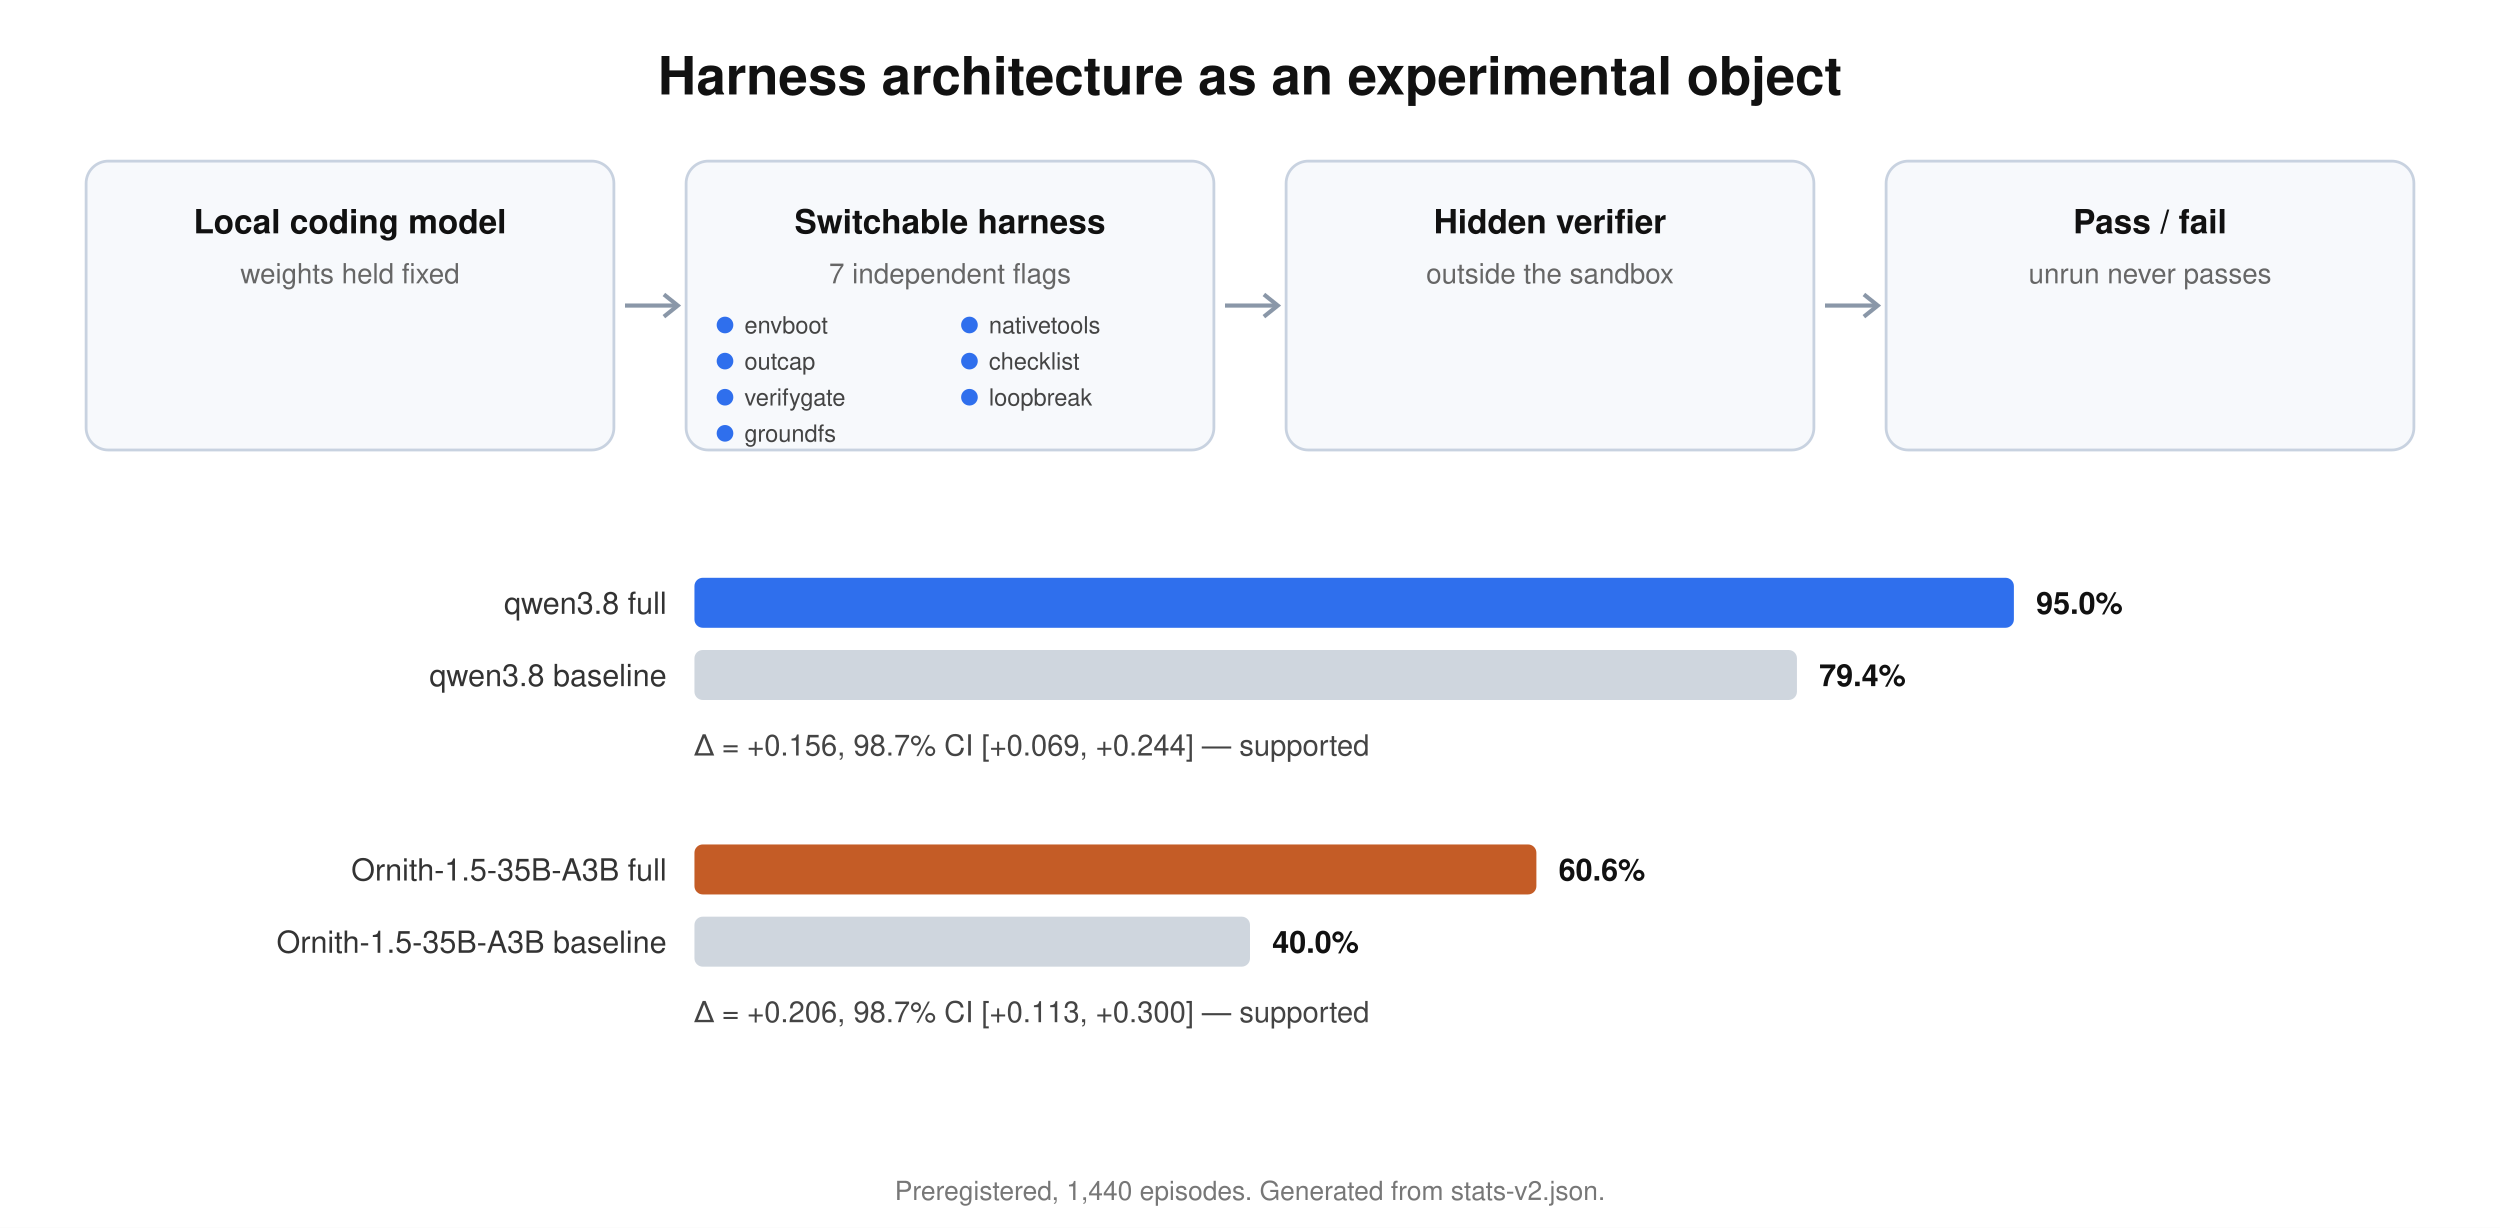
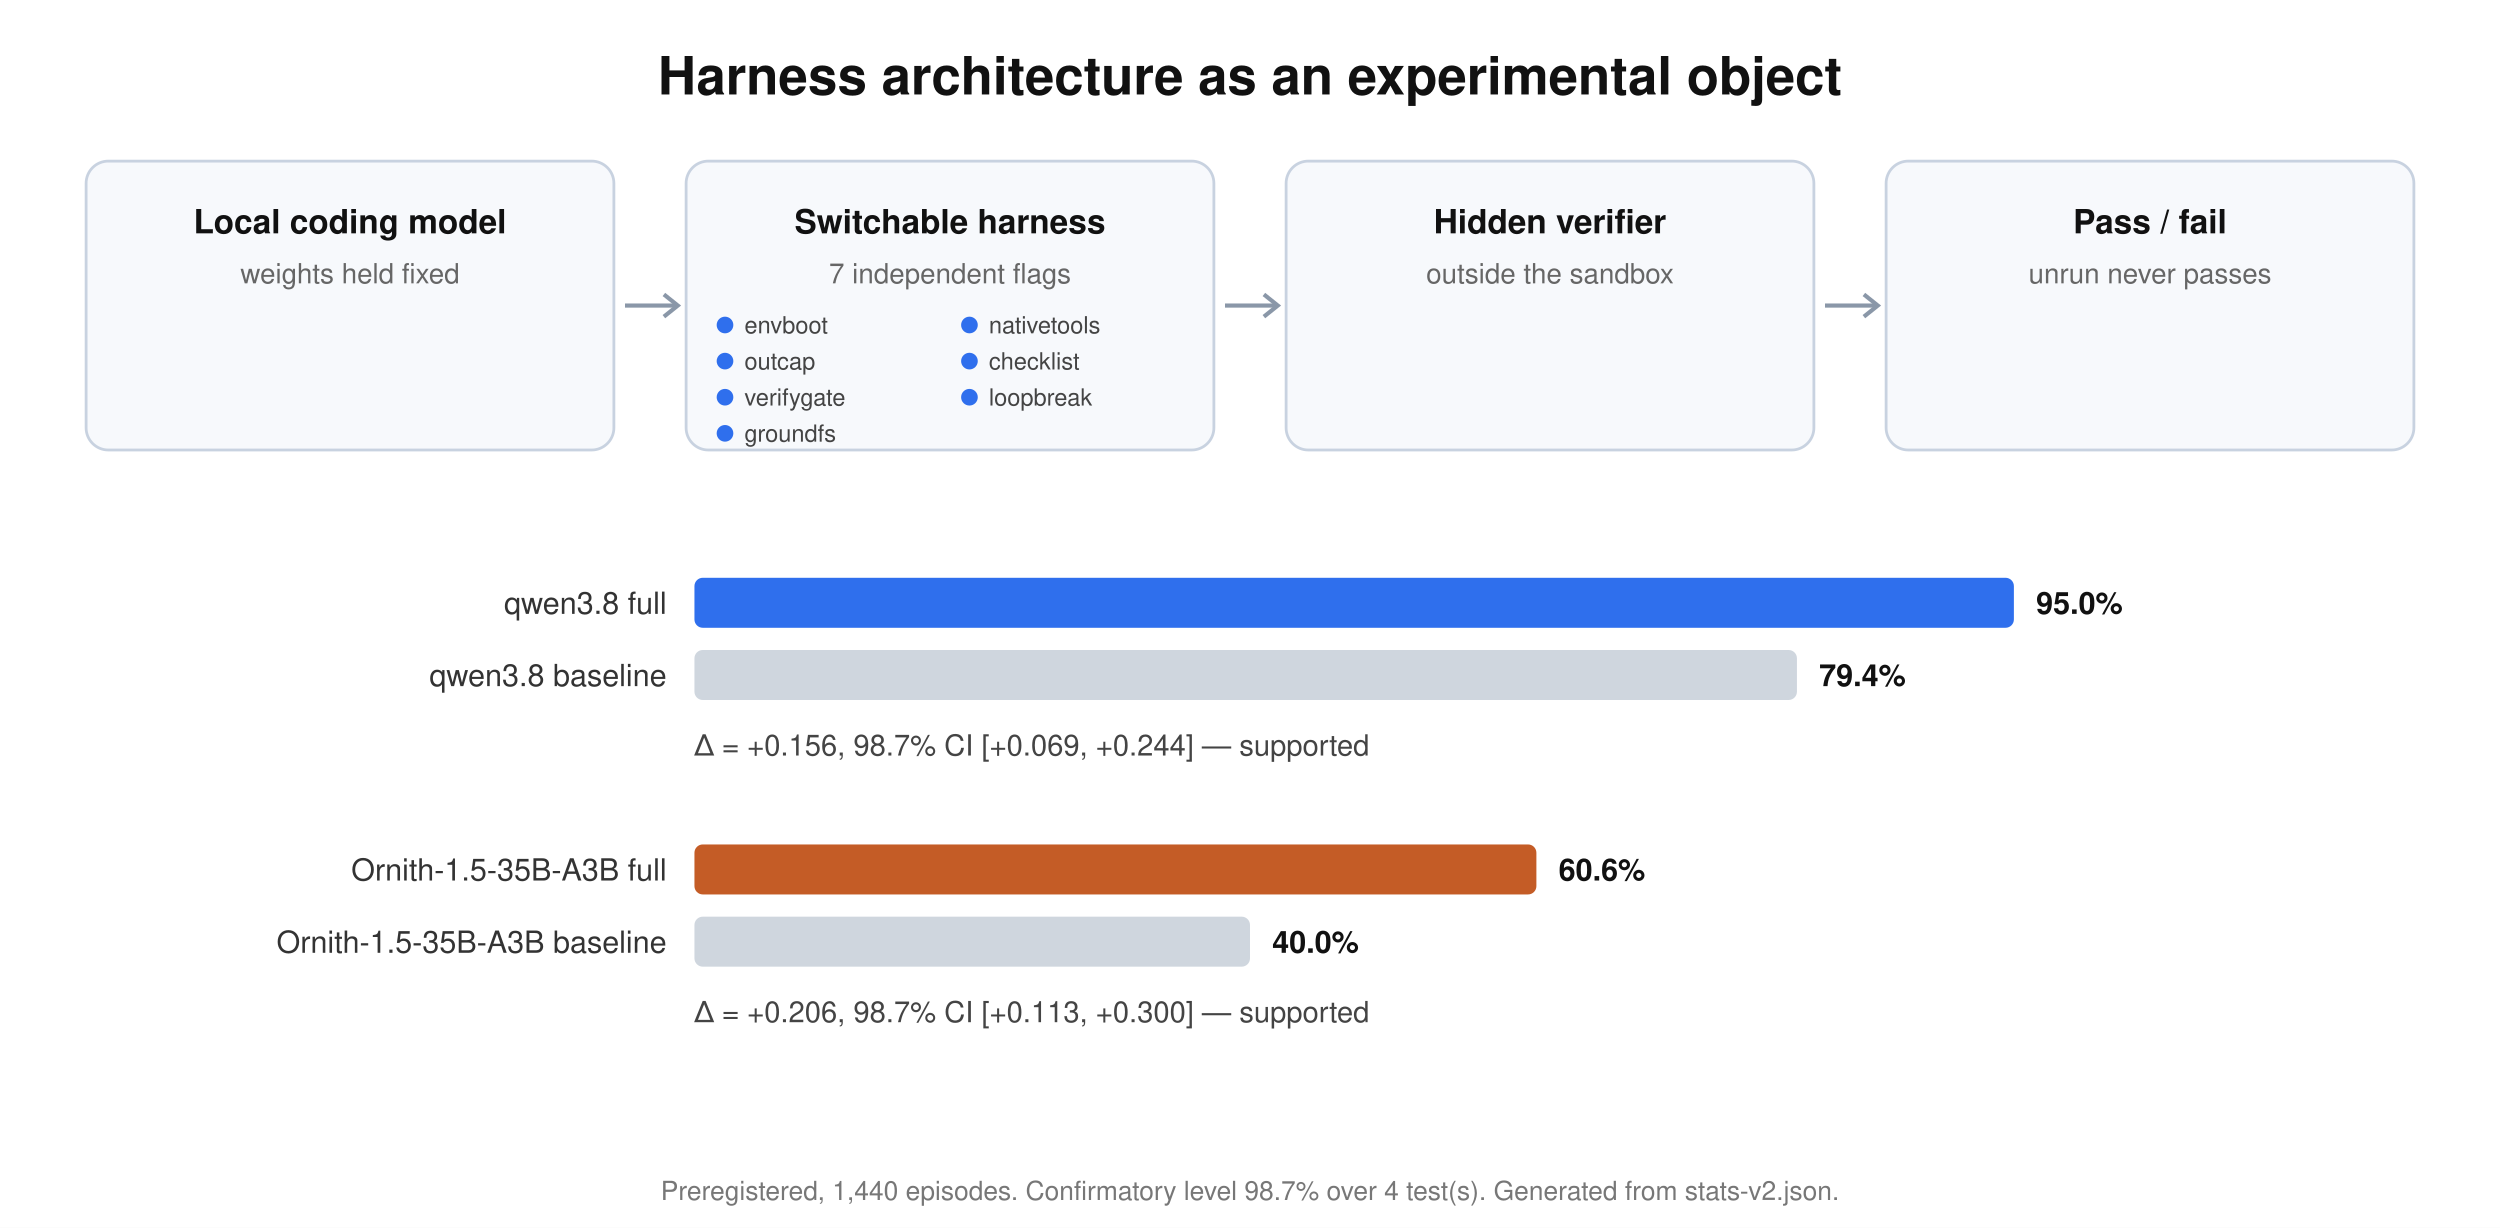
<svg xmlns="http://www.w3.org/2000/svg" width="900" height="442" viewBox="0 0 900 442" font-family="Helvetica, Arial, sans-serif">
  <rect width="900" height="442" fill="#fff" />
  <text x="450" y="34" text-anchor="middle" font-size="19" font-weight="700" fill="#111">Harness architecture as an experimental object</text>
  <rect x="31" y="58" width="190" height="104" rx="8" fill="#f7f9fc" stroke="#c8d2e0" />
  <text x="126" y="84" text-anchor="middle" font-size="12" font-weight="600" fill="#111">Local coding model</text>
  <text x="126" y="102" text-anchor="middle" font-size="10" fill="#666">weights held fixed</text>
  <path d="M225 110 L243 110" stroke="#8a97a8" stroke-width="1.5" fill="none" />
  <path d="M239 106 l5 4 -5 4" stroke="#8a97a8" stroke-width="1.5" fill="none" />
  <rect x="247" y="58" width="190" height="104" rx="8" fill="#f7f9fc" stroke="#c8d2e0" />
  <text x="342" y="84" text-anchor="middle" font-size="12" font-weight="600" fill="#111">Switchable harness</text>
  <text x="342" y="102" text-anchor="middle" font-size="10" fill="#666">7 independent flags</text>
  <circle cx="261" cy="117" r="3" fill="#2f6fed" />
  <text x="268" y="120" font-size="8.5" fill="#444">envboot</text>
  <circle cx="349" cy="117" r="3" fill="#2f6fed" />
  <text x="356" y="120" font-size="8.5" fill="#444">nativetools</text>
  <circle cx="261" cy="130" r="3" fill="#2f6fed" />
  <text x="268" y="133" font-size="8.5" fill="#444">outcap</text>
  <circle cx="349" cy="130" r="3" fill="#2f6fed" />
  <text x="356" y="133" font-size="8.5" fill="#444">checklist</text>
  <circle cx="261" cy="143" r="3" fill="#2f6fed" />
  <text x="268" y="146" font-size="8.5" fill="#444">verifygate</text>
  <circle cx="349" cy="143" r="3" fill="#2f6fed" />
  <text x="356" y="146" font-size="8.5" fill="#444">loopbreak</text>
  <circle cx="261" cy="156" r="3" fill="#2f6fed" />
  <text x="268" y="159" font-size="8.5" fill="#444">groundfs</text>
  <path d="M441 110 L459 110" stroke="#8a97a8" stroke-width="1.5" fill="none" />
  <path d="M455 106 l5 4 -5 4" stroke="#8a97a8" stroke-width="1.5" fill="none" />
  <rect x="463" y="58" width="190" height="104" rx="8" fill="#f7f9fc" stroke="#c8d2e0" />
  <text x="558" y="84" text-anchor="middle" font-size="12" font-weight="600" fill="#111">Hidden verifier</text>
  <text x="558" y="102" text-anchor="middle" font-size="10" fill="#666">outside the sandbox</text>
  <path d="M657 110 L675 110" stroke="#8a97a8" stroke-width="1.5" fill="none" />
  <path d="M671 106 l5 4 -5 4" stroke="#8a97a8" stroke-width="1.5" fill="none" />
  <rect x="679" y="58" width="190" height="104" rx="8" fill="#f7f9fc" stroke="#c8d2e0" />
  <text x="774" y="84" text-anchor="middle" font-size="12" font-weight="600" fill="#111">Pass / fail</text>
  <text x="774" y="102" text-anchor="middle" font-size="10" fill="#666">unrun never passes</text>
  <text x="240" y="221" text-anchor="end" font-size="11" fill="#333">qwen3.8 full</text>
  <rect x="250" y="208" width="475.0" height="18" rx="3" fill="#2f6fed" />
  <text x="733.0" y="221" font-size="11" font-weight="600" fill="#111">95.0%</text>
  <text x="240" y="247" text-anchor="end" font-size="11" fill="#333">qwen3.8 baseline</text>
  <rect x="250" y="234" width="396.9" height="18" rx="3" fill="#cfd6de" />
  <text x="654.9" y="247" font-size="11" font-weight="600" fill="#111">79.4%</text>
  <text x="250" y="272" font-size="10.5" fill="#444">Δ = +0.156, 98.7% CI [+0.069, +0.244] — supported</text>
  <text x="240" y="317" text-anchor="end" font-size="11" fill="#333">Ornith-1.5-35B-A3B full</text>
  <rect x="250" y="304" width="303.1" height="18" rx="3" fill="#c45c26" />
  <text x="561.1" y="317" font-size="11" font-weight="600" fill="#111">60.6%</text>
  <text x="240" y="343" text-anchor="end" font-size="11" fill="#333">Ornith-1.5-35B-A3B baseline</text>
  <rect x="250" y="330" width="200.0" height="18" rx="3" fill="#cfd6de" />
  <text x="458.0" y="343" font-size="11" font-weight="600" fill="#111">40.0%</text>
  <text x="250" y="368" font-size="10.5" fill="#444">Δ = +0.206, 98.7% CI [+0.113, +0.300] — supported</text>
-   <text x="450" y="432" text-anchor="middle" font-size="9.5" fill="#777">Preregistered, 1,440 episodes. Generated from stats-v2.json.</text>
+   <text x="450" y="432" text-anchor="middle" font-size="9.5" fill="#777">Preregistered, 1,440 episodes. Confirmatory level 98.7% over 4 test(s). Generated from stats-v2.json.</text>
</svg>
